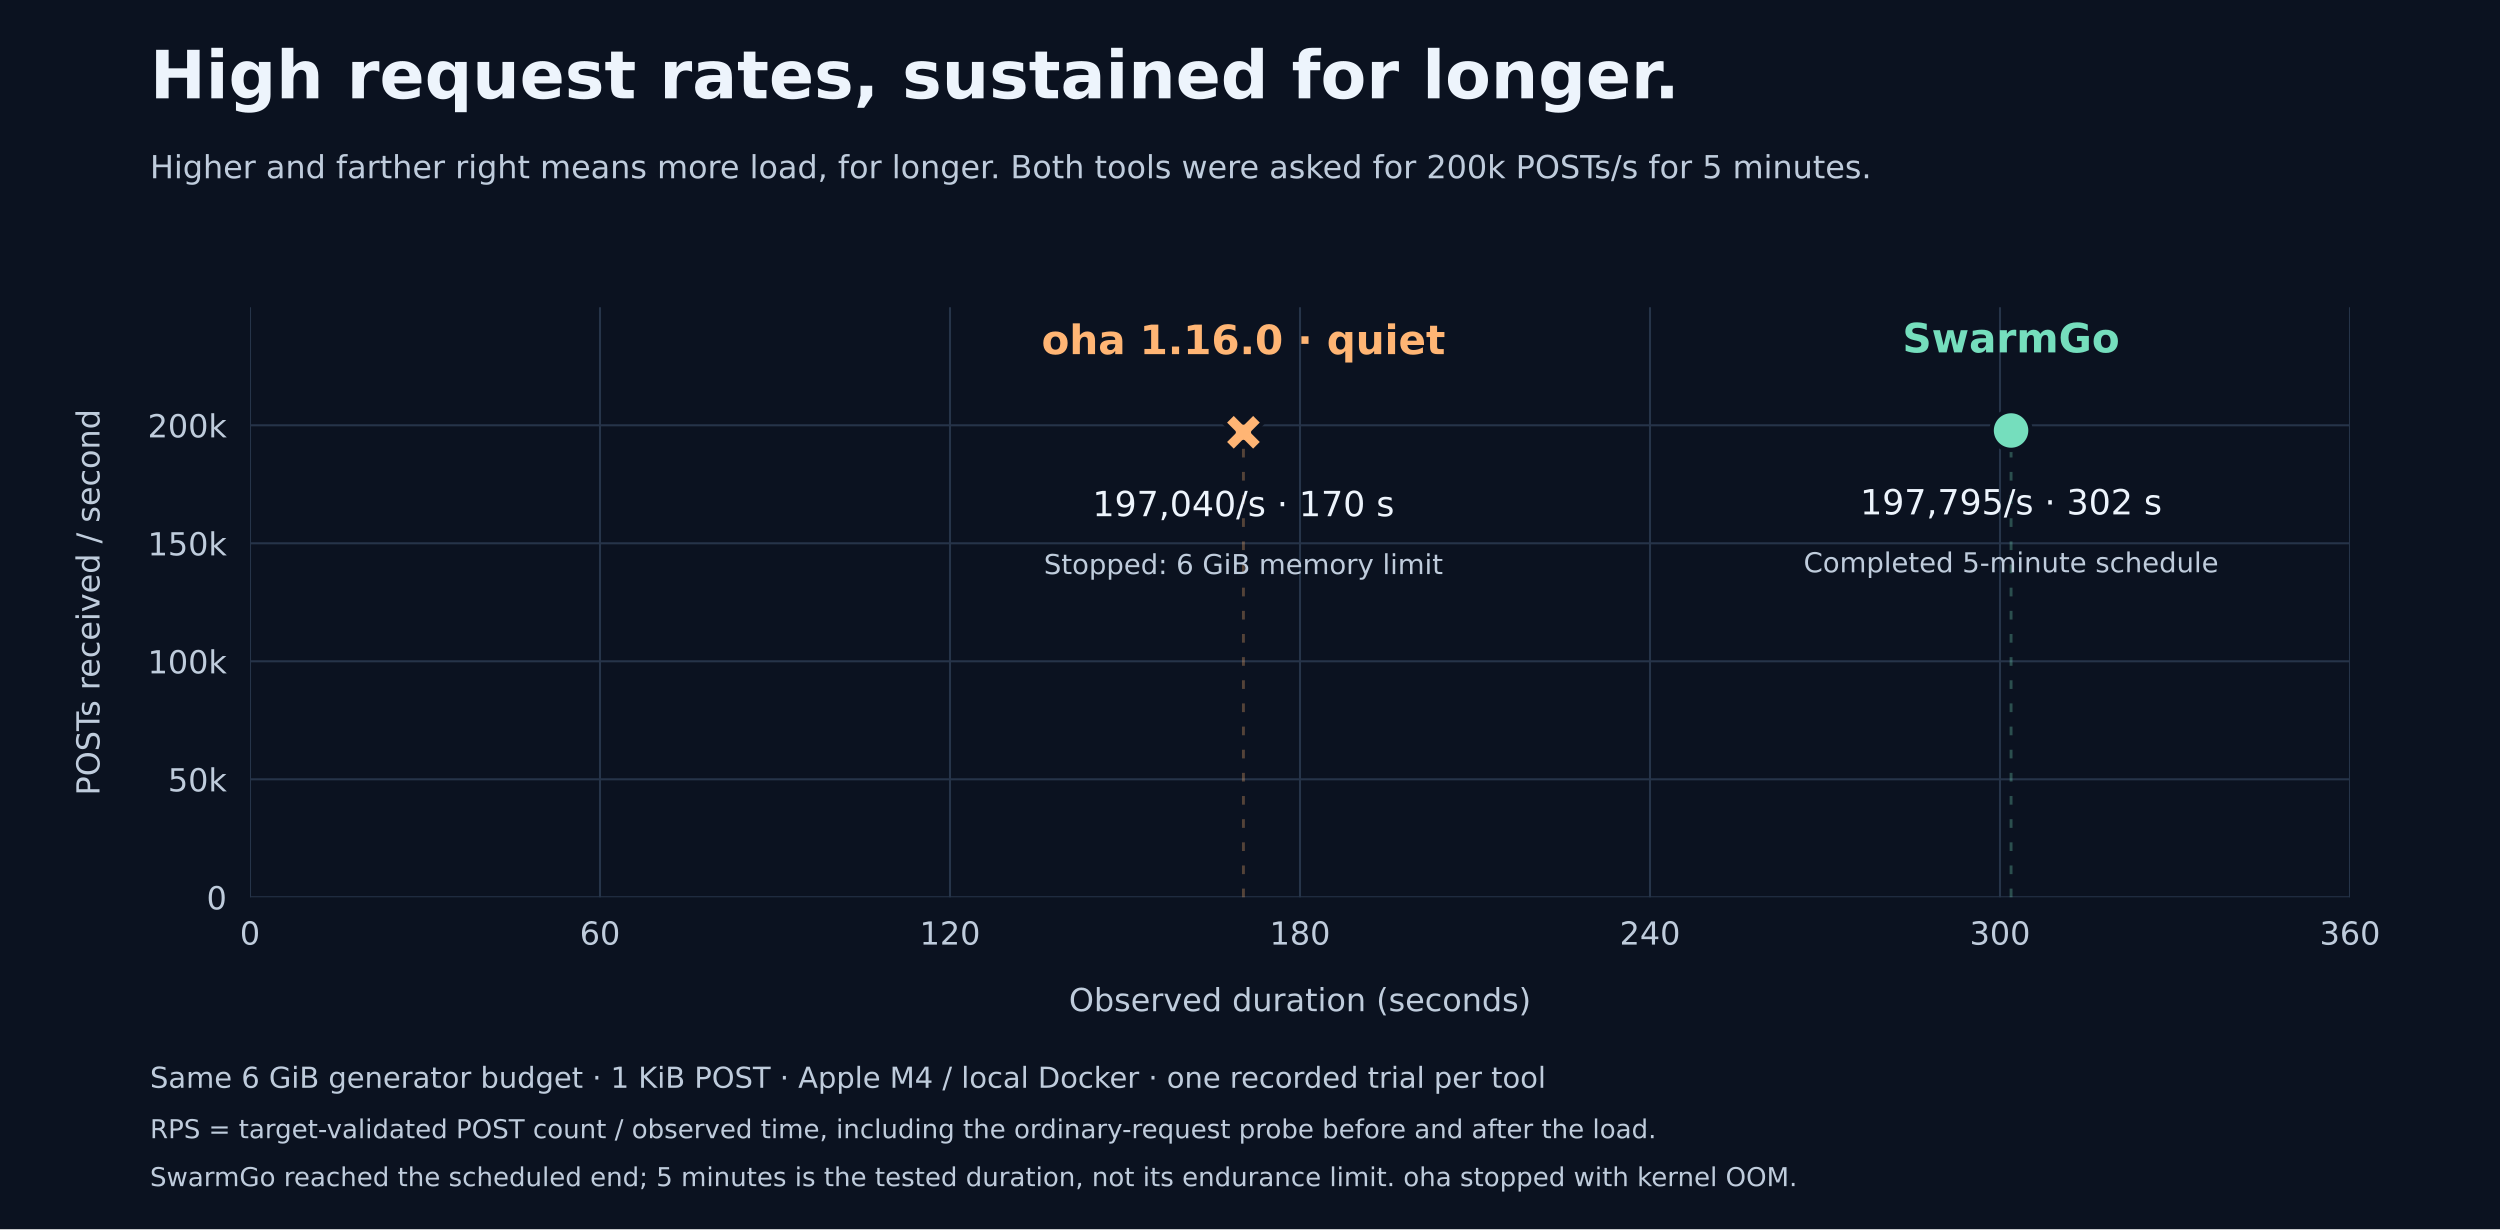
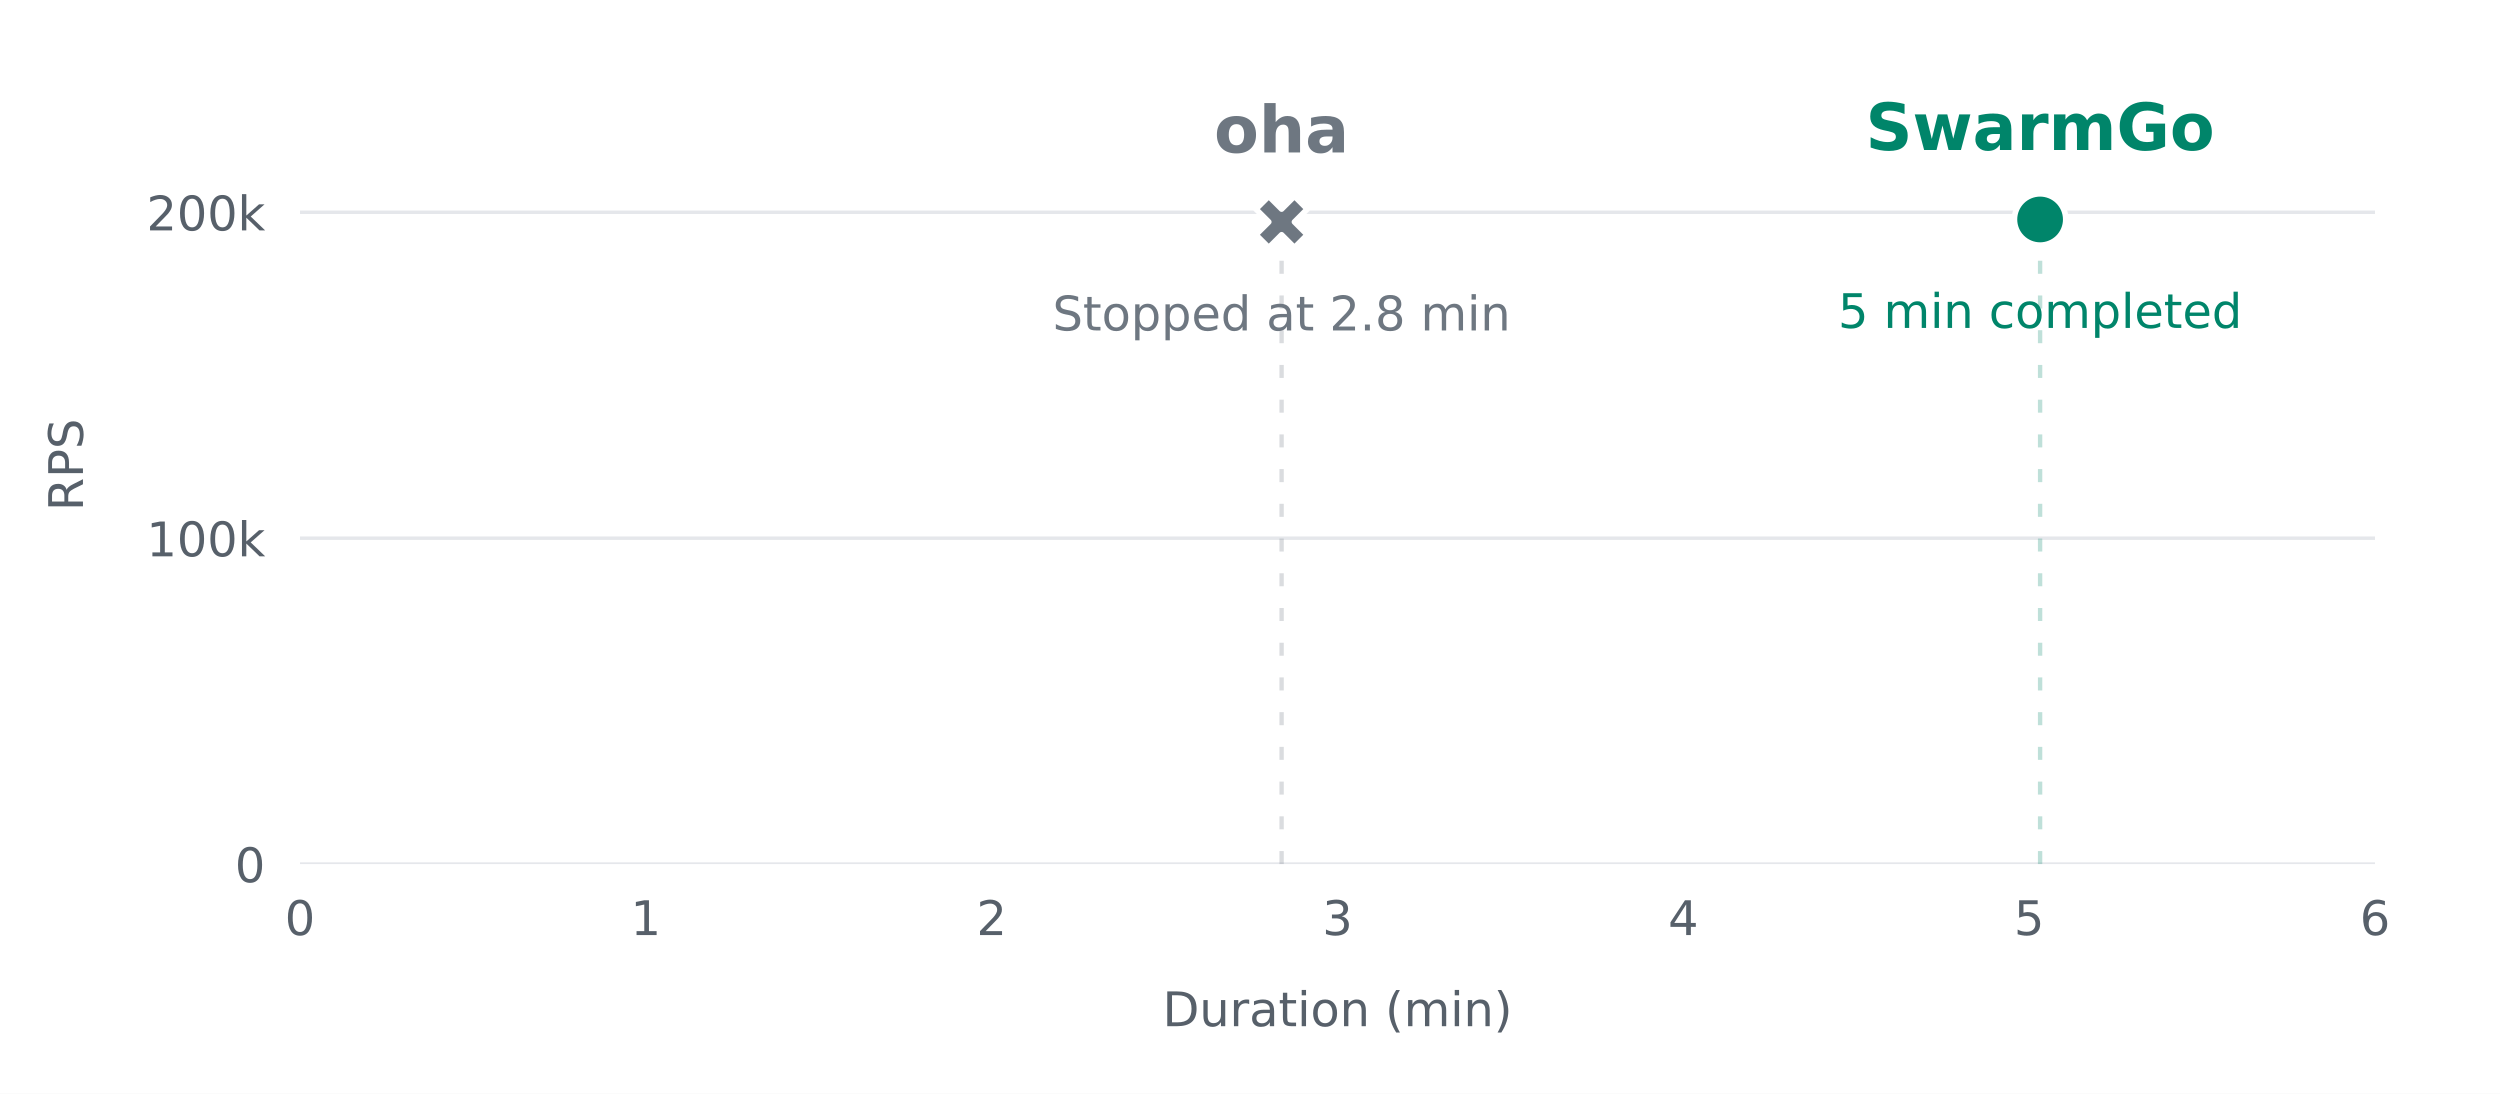
- <svg xmlns="http://www.w3.org/2000/svg" xmlns:xlink="http://www.w3.org/1999/xlink" width="864pt" height="424.8pt" viewBox="0 0 864 424.8" version="1.1">
+ <svg xmlns="http://www.w3.org/2000/svg" xmlns:xlink="http://www.w3.org/1999/xlink" width="576pt" height="252pt" viewBox="0 0 576 252" version="1.1">
  <defs>
    <style type="text/css">*{stroke-linejoin: round; stroke-linecap: butt}</style>
  </defs>
  <g id="figure_1">
    <g id="patch_1">
-       <path d="M 0 424.8 L 864 424.8 L 864 0 L 0 0 z " style="fill: #0b1220" />
+       <path d="M 0 252 L 576 252 L 576 0 L 0 0 z " style="fill: #ffffff" />
    </g>
    <g id="axes_1">
      <g id="patch_2">
-         <path d="M 86.4 310.104 L 812.16 310.104 L 812.16 106.2 L 86.4 106.2 z " style="fill: #0b1220" />
+         <path d="M 69.12 199.08 L 547.2 199.08 L 547.2 15.12 L 69.12 15.12 z " style="fill: #ffffff" />
      </g>
      <g id="matplotlib.axis_1">
        <g id="xtick_1">
-           <g id="line2d_1">
-             <path d="M 86.4 310.104 L 86.4 106.2 " clip-path="url(#pcd99aeb0ce)" style="fill: none; stroke: #263449; stroke-width: 0.7; stroke-linecap: square" />
-           </g>
-           <g id="line2d_2" />
+           <g id="line2d_1" />
          <g id="text_1">
-             <text style="font-size: 11px; font-family: 'DejaVu Sans'; text-anchor: middle; fill: #bfccdc" x="86.4" y="326.461" transform="rotate(-0 86.4 326.4614)">0</text>
+             <text style="font-size: 11px; font-family: 'DejaVu Sans'; text-anchor: middle; fill: #57606a" x="69.12" y="215.437" transform="rotate(-0 69.12 215.4374)">0</text>
          </g>
        </g>
        <g id="xtick_2">
-           <g id="line2d_3">
-             <path d="M 207.36 310.104 L 207.36 106.2 " clip-path="url(#pcd99aeb0ce)" style="fill: none; stroke: #263449; stroke-width: 0.7; stroke-linecap: square" />
-           </g>
-           <g id="line2d_4" />
+           <g id="line2d_2" />
          <g id="text_2">
-             <text style="font-size: 11px; font-family: 'DejaVu Sans'; text-anchor: middle; fill: #bfccdc" x="207.36" y="326.461" transform="rotate(-0 207.36 326.4614)">60</text>
+             <text style="font-size: 11px; font-family: 'DejaVu Sans'; text-anchor: middle; fill: #57606a" x="148.8" y="215.437" transform="rotate(-0 148.8 215.4374)">1</text>
          </g>
        </g>
        <g id="xtick_3">
-           <g id="line2d_5">
-             <path d="M 328.32 310.104 L 328.32 106.2 " clip-path="url(#pcd99aeb0ce)" style="fill: none; stroke: #263449; stroke-width: 0.7; stroke-linecap: square" />
-           </g>
-           <g id="line2d_6" />
+           <g id="line2d_3" />
          <g id="text_3">
-             <text style="font-size: 11px; font-family: 'DejaVu Sans'; text-anchor: middle; fill: #bfccdc" x="328.32" y="326.461" transform="rotate(-0 328.32 326.4614)">120</text>
+             <text style="font-size: 11px; font-family: 'DejaVu Sans'; text-anchor: middle; fill: #57606a" x="228.48" y="215.437" transform="rotate(-0 228.48 215.4374)">2</text>
          </g>
        </g>
        <g id="xtick_4">
-           <g id="line2d_7">
-             <path d="M 449.28 310.104 L 449.28 106.2 " clip-path="url(#pcd99aeb0ce)" style="fill: none; stroke: #263449; stroke-width: 0.7; stroke-linecap: square" />
-           </g>
-           <g id="line2d_8" />
+           <g id="line2d_4" />
          <g id="text_4">
-             <text style="font-size: 11px; font-family: 'DejaVu Sans'; text-anchor: middle; fill: #bfccdc" x="449.28" y="326.461" transform="rotate(-0 449.28 326.4614)">180</text>
+             <text style="font-size: 11px; font-family: 'DejaVu Sans'; text-anchor: middle; fill: #57606a" x="308.16" y="215.437" transform="rotate(-0 308.16 215.4374)">3</text>
          </g>
        </g>
        <g id="xtick_5">
-           <g id="line2d_9">
-             <path d="M 570.24 310.104 L 570.24 106.2 " clip-path="url(#pcd99aeb0ce)" style="fill: none; stroke: #263449; stroke-width: 0.7; stroke-linecap: square" />
-           </g>
-           <g id="line2d_10" />
+           <g id="line2d_5" />
          <g id="text_5">
-             <text style="font-size: 11px; font-family: 'DejaVu Sans'; text-anchor: middle; fill: #bfccdc" x="570.24" y="326.461" transform="rotate(-0 570.24 326.4614)">240</text>
+             <text style="font-size: 11px; font-family: 'DejaVu Sans'; text-anchor: middle; fill: #57606a" x="387.84" y="215.437" transform="rotate(-0 387.84 215.4374)">4</text>
          </g>
        </g>
        <g id="xtick_6">
-           <g id="line2d_11">
-             <path d="M 691.2 310.104 L 691.2 106.2 " clip-path="url(#pcd99aeb0ce)" style="fill: none; stroke: #263449; stroke-width: 0.7; stroke-linecap: square" />
-           </g>
-           <g id="line2d_12" />
+           <g id="line2d_6" />
          <g id="text_6">
-             <text style="font-size: 11px; font-family: 'DejaVu Sans'; text-anchor: middle; fill: #bfccdc" x="691.2" y="326.461" transform="rotate(-0 691.2 326.4614)">300</text>
+             <text style="font-size: 11px; font-family: 'DejaVu Sans'; text-anchor: middle; fill: #57606a" x="467.52" y="215.437" transform="rotate(-0 467.52 215.4374)">5</text>
          </g>
        </g>
        <g id="xtick_7">
-           <g id="line2d_13">
-             <path d="M 812.16 310.104 L 812.16 106.2 " clip-path="url(#pcd99aeb0ce)" style="fill: none; stroke: #263449; stroke-width: 0.7; stroke-linecap: square" />
-           </g>
-           <g id="line2d_14" />
+           <g id="line2d_7" />
          <g id="text_7">
-             <text style="font-size: 11px; font-family: 'DejaVu Sans'; text-anchor: middle; fill: #bfccdc" x="812.16" y="326.461" transform="rotate(-0 812.16 326.4614)">360</text>
+             <text style="font-size: 11px; font-family: 'DejaVu Sans'; text-anchor: middle; fill: #57606a" x="547.2" y="215.437" transform="rotate(-0 547.2 215.4374)">6</text>
          </g>
        </g>
        <g id="text_8">
-           <text style="font-size: 11px; font-family: 'DejaVu Sans'; text-anchor: middle; fill: #bfccdc" x="449.28" y="349.462" transform="rotate(-0 449.28 349.4623)">Observed duration (seconds)</text>
+           <text style="font-size: 11px; font-family: 'DejaVu Sans'; text-anchor: middle; fill: #57606a" x="308.16" y="236.438" transform="rotate(-0 308.16 236.4383)">Duration (min)</text>
        </g>
      </g>
      <g id="matplotlib.axis_2">
        <g id="ytick_1">
-           <g id="line2d_15">
-             <path d="M 86.4 310.104 L 812.16 310.104 " clip-path="url(#pcd99aeb0ce)" style="fill: none; stroke: #263449; stroke-width: 0.7; stroke-linecap: square" />
+           <g id="line2d_8">
+             <path d="M 69.12 199.08 L 547.2 199.08 " clip-path="url(#p5312634f21)" style="fill: none; stroke: #e5e7eb; stroke-width: 0.8; stroke-linecap: square" />
          </g>
-           <g id="line2d_16" />
+           <g id="line2d_9" />
          <g id="text_9">
-             <text style="font-size: 11px; font-family: 'DejaVu Sans'; text-anchor: end; fill: #bfccdc" x="78.4" y="314.283" transform="rotate(-0 78.4 314.2827)">0</text>
+             <text style="font-size: 11px; font-family: 'DejaVu Sans'; text-anchor: end; fill: #57606a" x="61.12" y="203.259" transform="rotate(-0 61.12 203.2587)">0</text>
          </g>
        </g>
        <g id="ytick_2">
-           <g id="line2d_17">
-             <path d="M 86.4 269.323 L 812.16 269.323 " clip-path="url(#pcd99aeb0ce)" style="fill: none; stroke: #263449; stroke-width: 0.7; stroke-linecap: square" />
+           <g id="line2d_10">
+             <path d="M 69.12 123.994 L 547.2 123.994 " clip-path="url(#p5312634f21)" style="fill: none; stroke: #e5e7eb; stroke-width: 0.8; stroke-linecap: square" />
          </g>
-           <g id="line2d_18" />
+           <g id="line2d_11" />
          <g id="text_10">
-             <text style="font-size: 11px; font-family: 'DejaVu Sans'; text-anchor: end; fill: #bfccdc" x="78.4" y="273.502" transform="rotate(-0 78.4 273.5023)">50k</text>
+             <text style="font-size: 11px; font-family: 'DejaVu Sans'; text-anchor: end; fill: #57606a" x="61.12" y="128.173" transform="rotate(-0 61.12 128.1734)">100k</text>
          </g>
        </g>
        <g id="ytick_3">
-           <g id="line2d_19">
-             <path d="M 86.4 228.542 L 812.16 228.542 " clip-path="url(#pcd99aeb0ce)" style="fill: none; stroke: #263449; stroke-width: 0.7; stroke-linecap: square" />
+           <g id="line2d_12">
+             <path d="M 69.12 48.909 L 547.2 48.909 " clip-path="url(#p5312634f21)" style="fill: none; stroke: #e5e7eb; stroke-width: 0.8; stroke-linecap: square" />
          </g>
-           <g id="line2d_20" />
+           <g id="line2d_13" />
          <g id="text_11">
-             <text style="font-size: 11px; font-family: 'DejaVu Sans'; text-anchor: end; fill: #bfccdc" x="78.4" y="232.722" transform="rotate(-0 78.4 232.7215)">100k</text>
+             <text style="font-size: 11px; font-family: 'DejaVu Sans'; text-anchor: end; fill: #57606a" x="61.12" y="53.088" transform="rotate(-0 61.12 53.08771)">200k</text>
          </g>
        </g>
-         <g id="ytick_4">
-           <g id="line2d_21">
-             <path d="M 86.4 187.762 L 812.16 187.762 " clip-path="url(#pcd99aeb0ce)" style="fill: none; stroke: #263449; stroke-width: 0.7; stroke-linecap: square" />
-           </g>
-           <g id="line2d_22" />
-           <g id="text_12">
-             <text style="font-size: 11px; font-family: 'DejaVu Sans'; text-anchor: end; fill: #bfccdc" x="78.4" y="191.941" transform="rotate(-0 78.4 191.9407)">150k</text>
-           </g>
-         </g>
-         <g id="ytick_5">
-           <g id="line2d_23">
-             <path d="M 86.4 146.981 L 812.16 146.981 " clip-path="url(#pcd99aeb0ce)" style="fill: none; stroke: #263449; stroke-width: 0.7; stroke-linecap: square" />
-           </g>
-           <g id="line2d_24" />
-           <g id="text_13">
-             <text style="font-size: 11px; font-family: 'DejaVu Sans'; text-anchor: end; fill: #bfccdc" x="78.4" y="151.16" transform="rotate(-0 78.4 151.1599)">200k</text>
-           </g>
-         </g>
-         <g id="text_14">
-           <text style="font-size: 11px; font-family: 'DejaVu Sans'; text-anchor: middle; fill: #bfccdc" x="34.391" y="208.152" transform="rotate(-90 34.39148 208.152)">POSTs received / second</text>
+         <g id="text_12">
+           <text style="font-size: 11px; font-family: 'DejaVu Sans'; text-anchor: middle; fill: #57606a" x="19.111" y="107.1" transform="rotate(-90 19.11148 107.1)">RPS</text>
        </g>
      </g>
      <g id="LineCollection_1">
-         <path d="M 429.73 310.104 L 429.73 149.395 " clip-path="url(#pcd99aeb0ce)" style="fill: none; stroke-dasharray: 3,5; stroke-dashoffset: 0; stroke: #ffb574; stroke-opacity: 0.3" />
+         <path d="M 295.282 199.08 L 295.282 51.131 " clip-path="url(#p5312634f21)" style="fill: none; stroke-dasharray: 3,5; stroke-dashoffset: 0; stroke: #6e7781; stroke-opacity: 0.25" />
      </g>
      <g id="LineCollection_2">
-         <path d="M 695.024 310.104 L 695.024 148.779 " clip-path="url(#pcd99aeb0ce)" style="fill: none; stroke-dasharray: 3,5; stroke-dashoffset: 0; stroke: #75debd; stroke-opacity: 0.3" />
+         <path d="M 470.039 199.08 L 470.039 50.564 " clip-path="url(#p5312634f21)" style="fill: none; stroke-dasharray: 3,5; stroke-dashoffset: 0; stroke: #00856a; stroke-opacity: 0.25" />
+       </g>
+       <g id="text_13">
+         <text style="font-weight: 700; font-size: 15px; font-family: 'DejaVu Sans'; text-anchor: middle; fill: #6e7781" x="295.282" y="35.131" transform="rotate(-0 295.282 35.13095)">oha</text>
+       </g>
+       <g id="text_14">
+         <text style="font-size: 11px; font-family: 'DejaVu Sans'; text-anchor: middle; fill: #6e7781" x="295.282" y="76.131" transform="rotate(-0 295.282 76.13095)">Stopped at 2.8 min</text>
      </g>
      <g id="text_15">
-         <text style="font-weight: 700; font-size: 14px; font-family: 'DejaVu Sans'; text-anchor: middle; fill: #ffb574" x="429.73" y="122.395" transform="rotate(-0 429.7302 122.3948)">oha 1.16.0 · quiet</text>
+         <text style="font-weight: 700; font-size: 15px; font-family: 'DejaVu Sans'; text-anchor: middle; fill: #00856a" x="470.039" y="34.564" transform="rotate(-0 470.0387 34.56424)">SwarmGo</text>
      </g>
      <g id="text_16">
-         <text style="font-size: 12px; font-family: 'DejaVu Sans'; text-anchor: middle; fill: #edf4fc" x="429.73" y="178.395" transform="rotate(-0 429.7302 178.3948)">197,040/s · 170 s</text>
-       </g>
-       <g id="text_17">
-         <text style="font-size: 9.5px; font-family: 'DejaVu Sans'; text-anchor: middle; fill: #bfccdc" x="429.73" y="198.395" transform="rotate(-0 429.7302 198.3948)">Stopped: 6 GiB memory limit</text>
-       </g>
-       <g id="text_18">
-         <text style="font-weight: 700; font-size: 14px; font-family: 'DejaVu Sans'; text-anchor: middle; fill: #75debd" x="695.024" y="121.779" transform="rotate(-0 695.0236 121.7793)">SwarmGo</text>
-       </g>
-       <g id="text_19">
-         <text style="font-size: 12px; font-family: 'DejaVu Sans'; text-anchor: middle; fill: #edf4fc" x="695.024" y="177.779" transform="rotate(-0 695.0236 177.7793)">197,795/s · 302 s</text>
-       </g>
-       <g id="text_20">
-         <text style="font-size: 9.5px; font-family: 'DejaVu Sans'; text-anchor: middle; fill: #bfccdc" x="695.024" y="197.779" transform="rotate(-0 695.0236 197.7793)">Completed 5-minute schedule</text>
+         <text style="font-size: 11px; font-family: 'DejaVu Sans'; text-anchor: middle; fill: #00856a" x="470.039" y="75.564" transform="rotate(-0 470.0387 75.56424)">5 min completed</text>
      </g>
      <g id="PathCollection_1">
        <defs>
-           <path id="m459748d449" d="M -3.354 6.708 L 0 3.354 L 3.354 6.708 L 6.708 3.354 L 3.354 0 L 6.708 -3.354 L 3.354 -6.708 L 0 -3.354 L -3.354 -6.708 L -6.708 -3.354 L -3.354 0 L -6.708 3.354 z " style="stroke: #0b1220; stroke-width: 1.5" />
+           <path id="m3f4da02d22" d="M -2.958 5.916 L 0 2.958 L 2.958 5.916 L 5.916 2.958 L 2.958 0 L 5.916 -2.958 L 2.958 -5.916 L 0 -2.958 L -2.958 -5.916 L -5.916 -2.958 L -2.958 0 L -5.916 2.958 z " style="stroke: #ffffff; stroke-width: 1.3" />
        </defs>
-         <g clip-path="url(#pcd99aeb0ce)">
-           <use xlink:href="#m459748d449" x="429.73" y="149.395" style="fill: #ffb574; stroke: #0b1220; stroke-width: 1.5" />
+         <g clip-path="url(#p5312634f21)">
+           <use xlink:href="#m3f4da02d22" x="295.282" y="51.131" style="fill: #6e7781; stroke: #ffffff; stroke-width: 1.3" />
        </g>
      </g>
      <g id="PathCollection_2">
        <defs>
-           <path id="m28acdfed88" d="M 0 6.708 C 1.779 6.708 3.485 6.001 4.743 4.743 C 6.001 3.485 6.708 1.779 6.708 0 C 6.708 -1.779 6.001 -3.485 4.743 -4.743 C 3.485 -6.001 1.779 -6.708 0 -6.708 C -1.779 -6.708 -3.485 -6.001 -4.743 -4.743 C -6.001 -3.485 -6.708 -1.779 -6.708 0 C -6.708 1.779 -6.001 3.485 -4.743 4.743 C -3.485 6.001 -1.779 6.708 0 6.708 z " style="stroke: #0b1220; stroke-width: 1.5" />
+           <path id="m8defbad62a" d="M 0 5.916 C 1.569 5.916 3.074 5.293 4.183 4.183 C 5.293 3.074 5.916 1.569 5.916 0 C 5.916 -1.569 5.293 -3.074 4.183 -4.183 C 3.074 -5.293 1.569 -5.916 0 -5.916 C -1.569 -5.916 -3.074 -5.293 -4.183 -4.183 C -5.293 -3.074 -5.916 -1.569 -5.916 0 C -5.916 1.569 -5.293 3.074 -4.183 4.183 C -3.074 5.293 -1.569 5.916 0 5.916 z " style="stroke: #ffffff; stroke-width: 1.3" />
        </defs>
-         <g clip-path="url(#pcd99aeb0ce)">
-           <use xlink:href="#m28acdfed88" x="695.024" y="148.779" style="fill: #75debd; stroke: #0b1220; stroke-width: 1.5" />
+         <g clip-path="url(#p5312634f21)">
+           <use xlink:href="#m8defbad62a" x="470.039" y="50.564" style="fill: #00856a; stroke: #ffffff; stroke-width: 1.3" />
        </g>
      </g>
    </g>
-     <g id="text_21">
-       <text style="font-weight: 700; font-size: 23px; font-family: 'DejaVu Sans'; text-anchor: start; fill: #edf4fc" x="51.84" y="33.984" transform="rotate(-0 51.84 33.984)">High request rates, sustained for longer.</text>
-     </g>
-     <g id="text_22">
-       <text style="font-size: 11px; font-family: 'DejaVu Sans'; text-anchor: start; fill: #bfccdc" x="51.84" y="61.596" transform="rotate(-0 51.84 61.596)">Higher and farther right means more load, for longer. Both tools were asked for 200k POSTs/s for 5 minutes.</text>
-     </g>
-     <g id="text_23">
-       <text style="font-size: 10px; font-family: 'DejaVu Sans'; text-anchor: start; fill: #bfccdc" x="51.84" y="375.948" transform="rotate(-0 51.84 375.948)">Same 6 GiB generator budget · 1 KiB POST · Apple M4 / local Docker · one recorded trial per tool</text>
-     </g>
-     <g id="text_24">
-       <text style="font-size: 9px; font-family: 'DejaVu Sans'; text-anchor: start; fill: #bfccdc" x="51.84" y="393.365" transform="rotate(-0 51.84 393.3648)">RPS = target-validated POST count / observed time, including the ordinary-request probe before and after the load.</text>
-     </g>
-     <g id="text_25">
-       <text style="font-size: 9px; font-family: 'DejaVu Sans'; text-anchor: start; fill: #bfccdc" x="51.84" y="409.932" transform="rotate(-0 51.84 409.932)">SwarmGo reached the scheduled end; 5 minutes is the tested duration, not its endurance limit. oha stopped with kernel OOM.</text>
-     </g>
  </g>
  <defs>
-     <clipPath id="pcd99aeb0ce">
-       <rect x="86.4" y="106.2" width="725.76" height="203.904" />
+     <clipPath id="p5312634f21">
+       <rect x="69.12" y="15.12" width="478.08" height="183.96" />
    </clipPath>
  </defs>
</svg>
